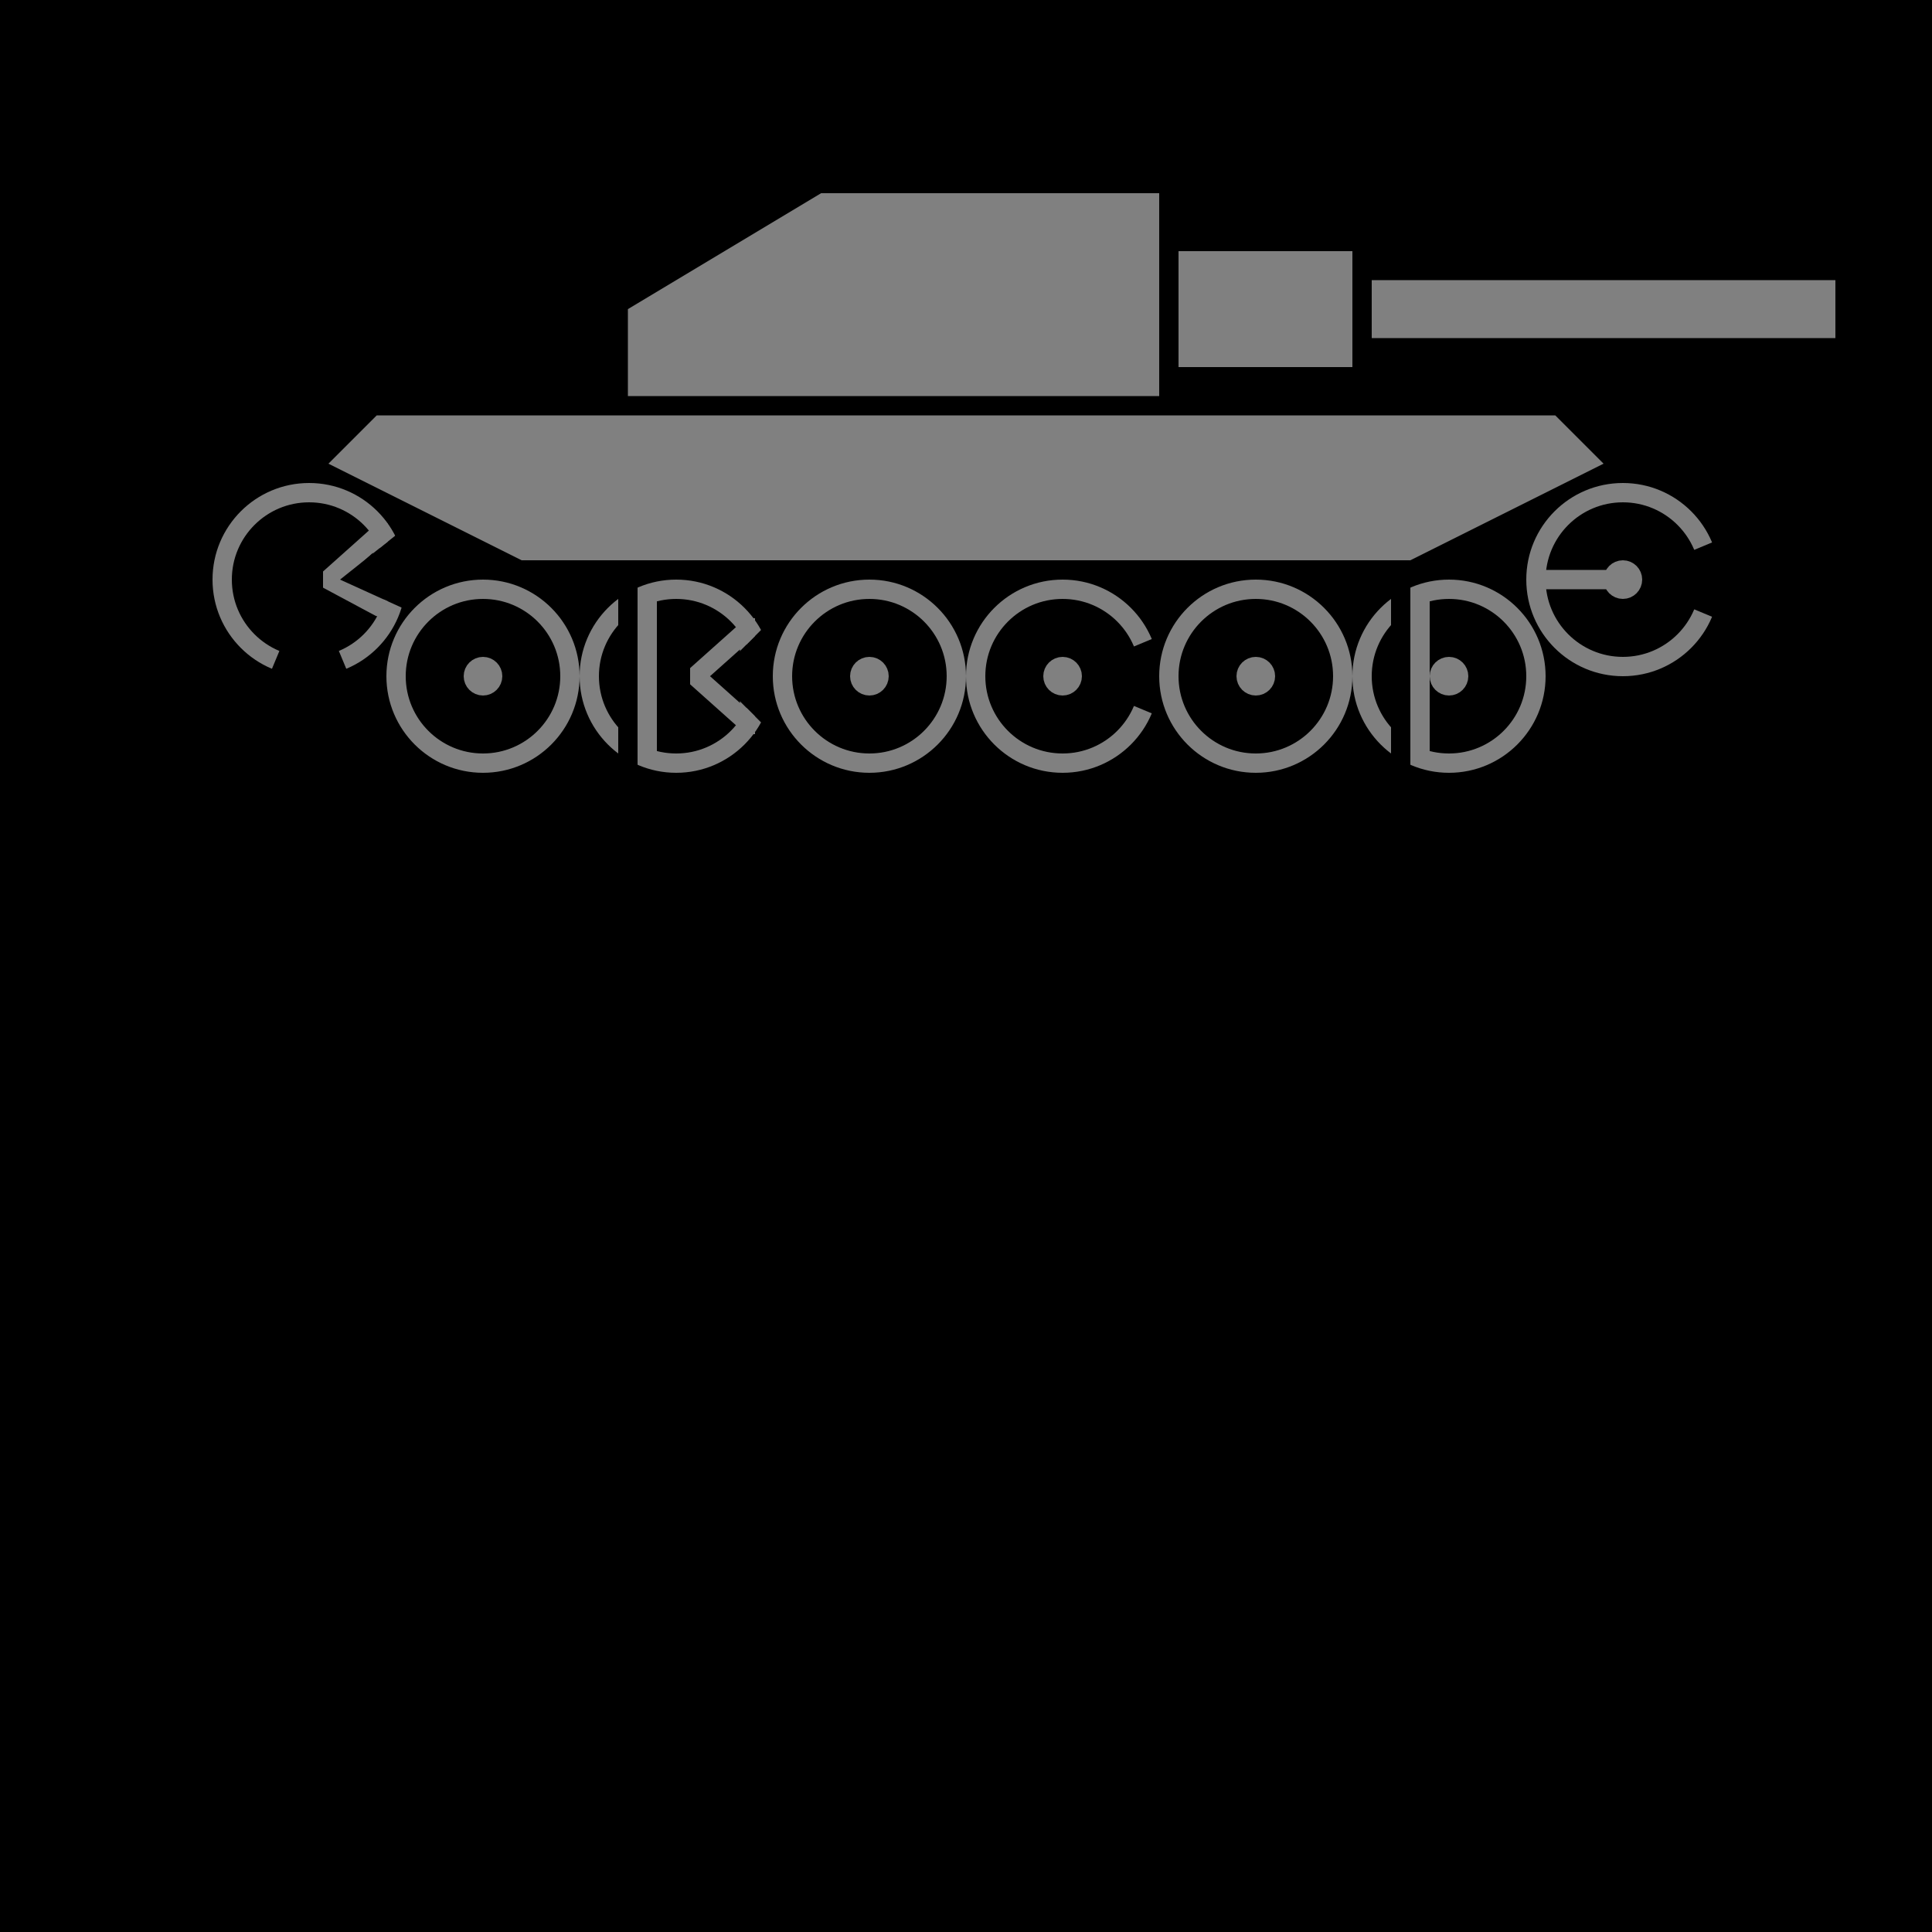
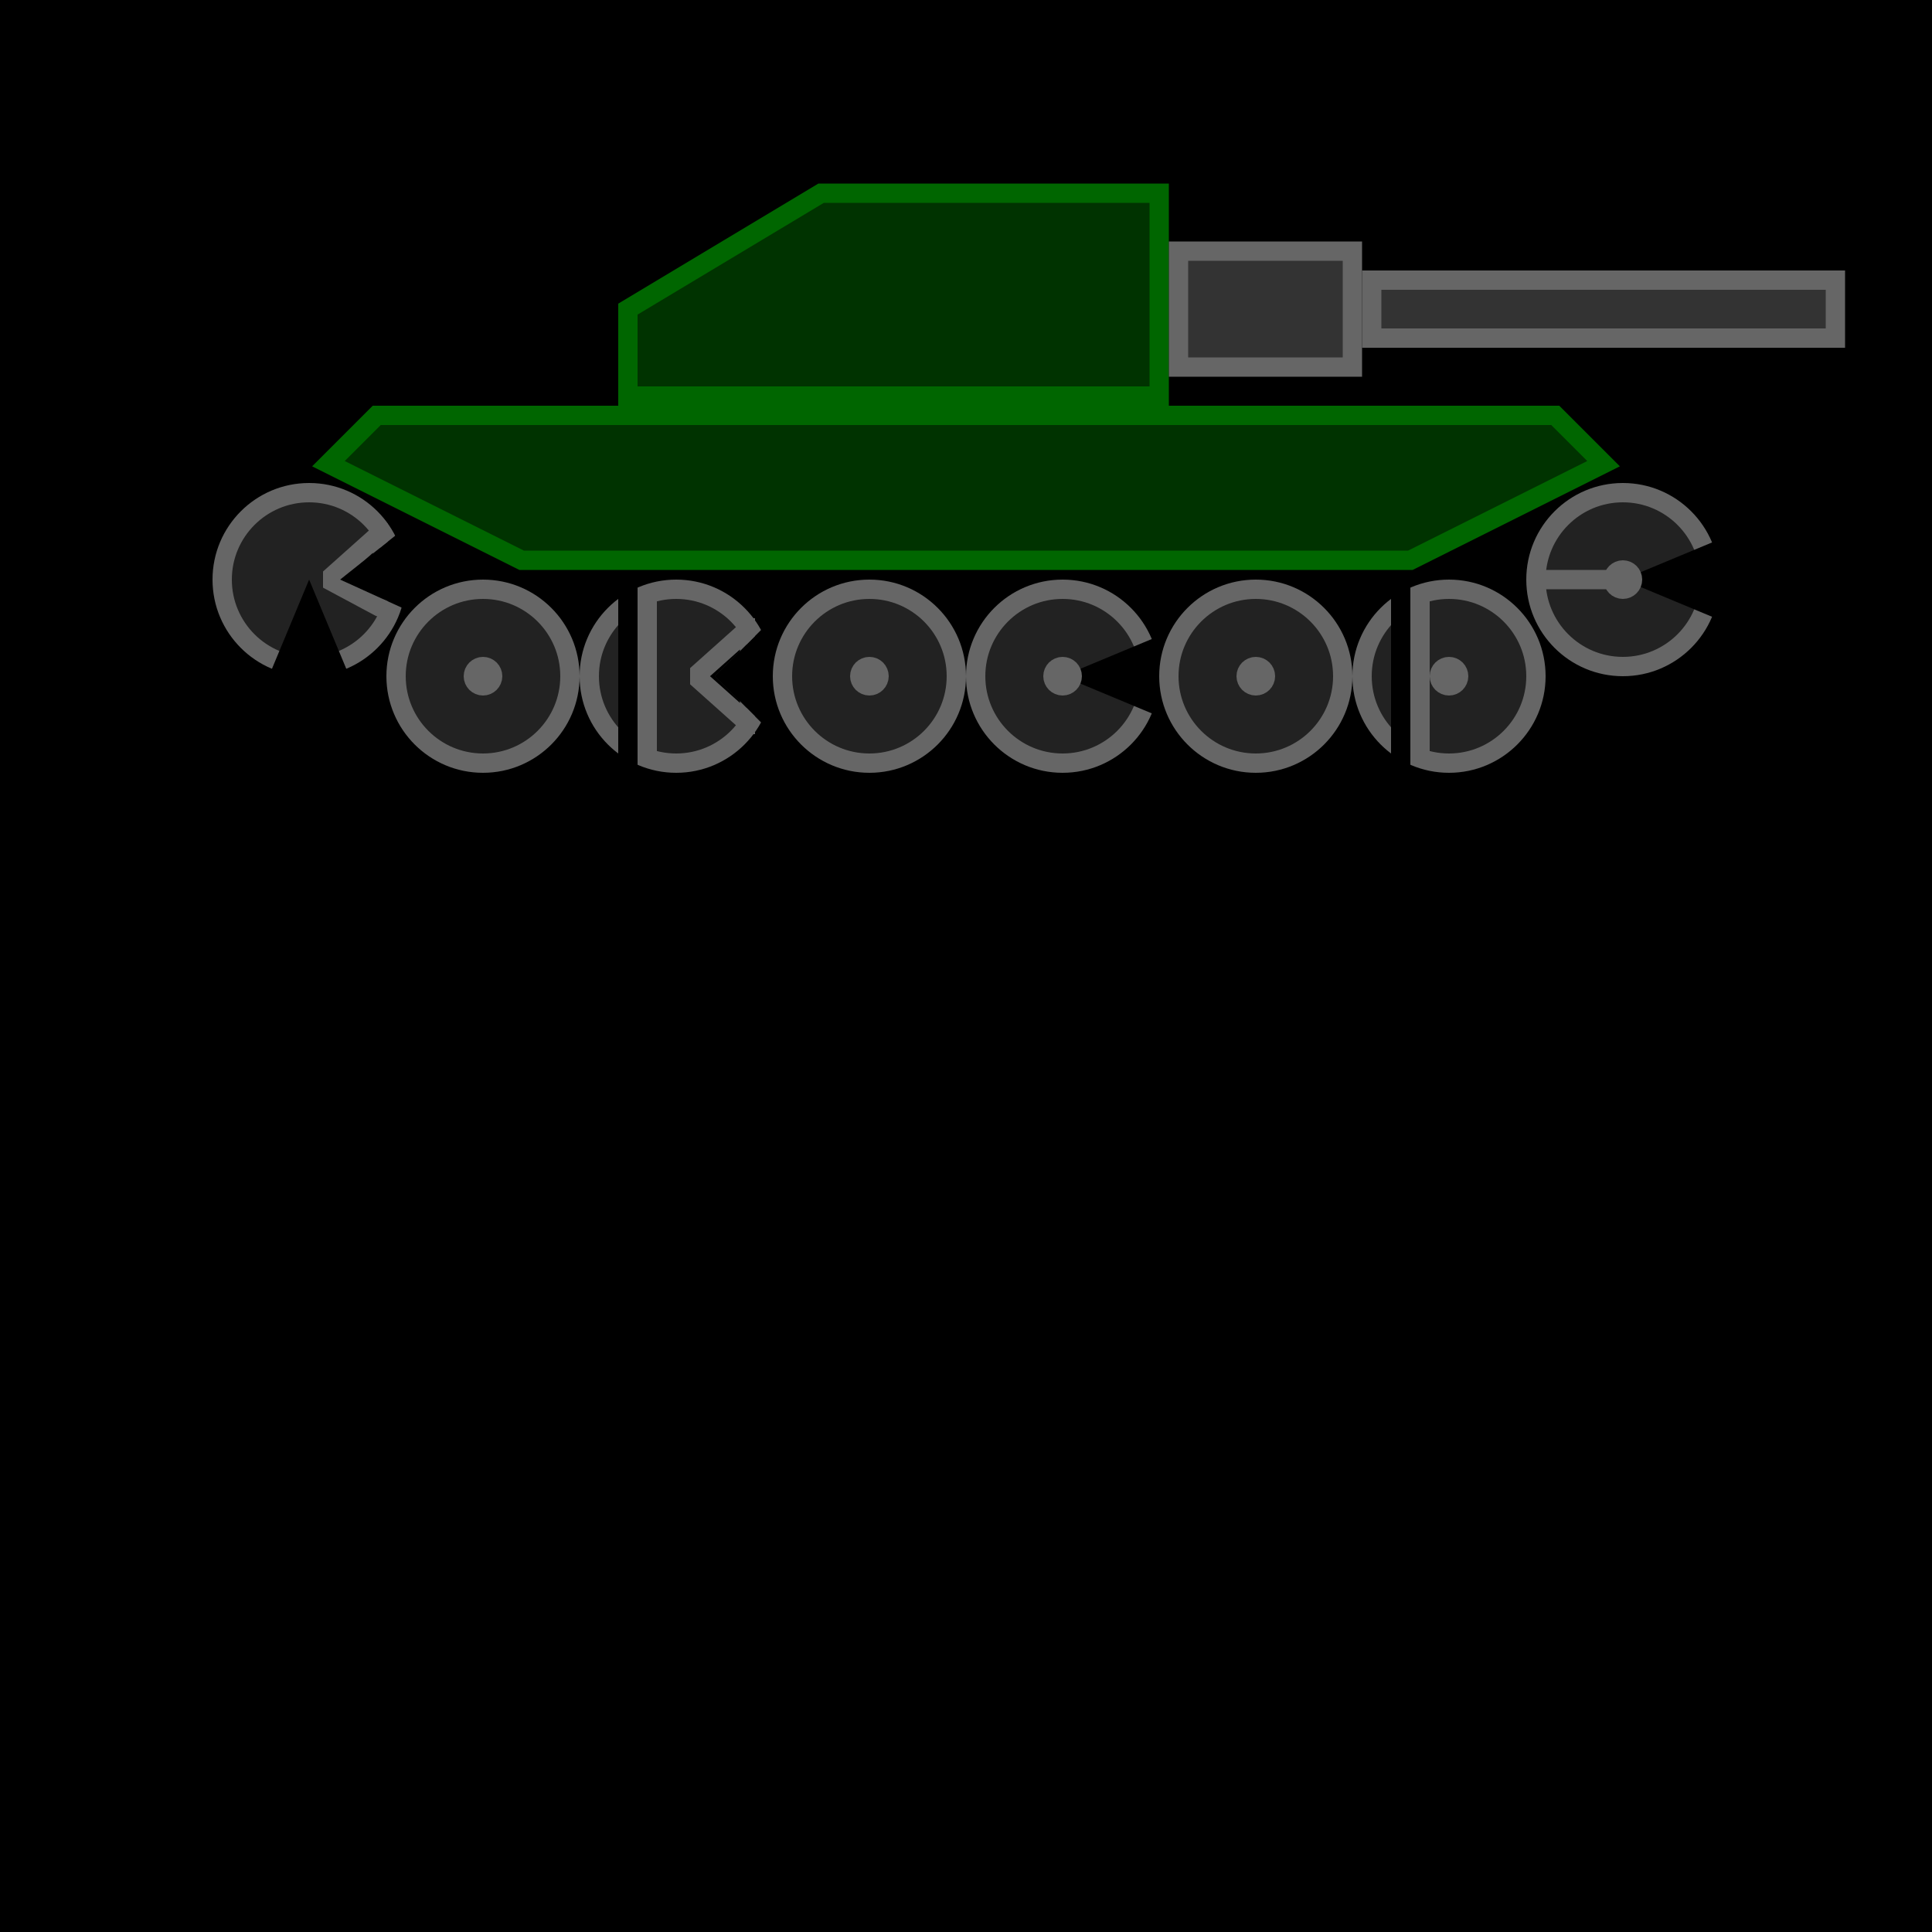
<svg xmlns="http://www.w3.org/2000/svg" xmlns:xlink="http://www.w3.org/1999/xlink" version="1.1" width="1000" height="1000">
  <rect x="0" y="0" width="100%" height="100%" fill="black" />
  <g>
    <use transform="translate(110, 250)" xlink:href="#letter-r" />
    <use transform="translate(200, 300)" xlink:href="#letter-o" />
    <use transform="translate(300, 300)" xlink:href="#letter-b" />
    <use transform="translate(400, 300)" xlink:href="#letter-o" />
    <use transform="translate(500, 300)" xlink:href="#letter-c" />
    <use transform="translate(600, 300)" xlink:href="#letter-o" />
    <use transform="translate(700, 300)" xlink:href="#letter-d" />
    <use transform="translate(790, 250)" xlink:href="#letter-e" />
-     <polygon fill="grey" points="195,215 170,240 270,290 730,290 830,240 805,215" />
-     <polygon fill="grey" points="325,205 325,160 425,100 600,100 600,205" />
-     <polygon fill="grey" points="610,190 610,130 700,130 700,190" />
-     <polygon fill="grey" points="710,175 710,145 950,145 950,175" />
-     <polygon fill="grey" points="175,225 " />
+     <polygon fill="#030" stroke-width="10" stroke="#060" points="195,215 170,240 270,290 730,290 830,240 805,215" />
+     <polygon fill="#030" stroke-width="10" stroke="#060" points="325,205 325,160 425,100 600,100 600,205" />
+     <polygon fill="#333" stroke-width="10" stroke="#666" points="610,190 610,130 700,130 700,190" />
+     <polygon fill="#333" stroke-width="10" stroke="#666" points="710,175 710,145 950,145 950,175" />
  </g>
  <defs>
    <symbol id="letter-r">
-       <circle cx="50" cy="50" r="45" stroke="grey" stroke-width="10" mask="url(#r_hole)" />
-       <polygon stroke="grey" stroke-width="10" points="60,50 88,25 88,65" mask="url(#r_hole)" />
+       <circle cx="50" cy="50" r="45" stroke="#666" stroke-width="10" fill="#222" mask="url(#r_hole)" />
+       <polygon stroke="#666" stroke-width="10" points="60,50 88,25 88,65" mask="url(#r_hole)" />
    </symbol>
    <mask id="r_hole">
      <rect width="100%" height="100%" fill="white" />
      <polygon points="66,50 110,15 110,70" />
      <polygon points="25,110 50,50, 75,110" />
    </mask>
    <symbol id="letter-o">
-       <circle cx="50" cy="50" r="45" stroke="grey" stroke-width="10" />
-       <circle cx="50" cy="50" r="5" stroke="grey" stroke-width="10" />
+       <circle cx="50" cy="50" r="45" stroke="#666" stroke-width="10" fill="#222" />
+       <circle cx="50" cy="50" r="5" stroke="#666" stroke-width="10" />
    </symbol>
    <symbol id="letter-b">
-       <circle cx="50" cy="50" r="45" stroke="grey" stroke-width="10" mask="url(#b_hole)" />
-       <polygon stroke="grey" stroke-width="10" points="60,50 88,25 88,75" mask="url(#b_hole)" />
+       <circle cx="50" cy="50" r="45" stroke="#666" stroke-width="10" fill="#222" mask="url(#b_hole)" />
+       <polygon stroke="#666" stroke-width="10" points="60,50 88,25 88,75" mask="url(#b_hole)" />
      <rect x="20" y="0" width="10" height="100" />
-       <rect x="30" y="10" width="10" height="80" fill="grey" />
+       <rect x="30" y="10" width="10" height="80" fill="#666" />
    </symbol>
    <mask id="b_hole">
      <rect width="100%" height="100%" fill="white" />
      <polygon points="70,50 110,10 110,90" />
    </mask>
    <symbol id="letter-c">
-       <circle cx="50" cy="50" r="45" stroke="grey" stroke-width="10" mask="url(#c_hole)" />
-       <circle cx="50" cy="50" r="5" stroke="grey" stroke-width="10" />
+       <circle cx="50" cy="50" r="45" stroke="#666" stroke-width="10" fill="#222" mask="url(#c_hole)" />
+       <circle cx="50" cy="50" r="5" stroke="#666" stroke-width="10" />
    </symbol>
    <mask id="c_hole">
      <rect width="100%" height="100%" fill="white" />
      <polygon points="50,50 110,25 110,75" />
    </mask>
    <symbol id="letter-d">
-       <circle cx="50" cy="50" r="45" stroke="grey" stroke-width="10" />
+       <circle cx="50" cy="50" r="45" stroke="#666" stroke-width="10" fill="#222" />
      <rect x="20" y="0" width="10" height="100" />
-       <rect x="30" y="10" width="10" height="80" fill="grey" />
-       <circle cx="50" cy="50" r="5" stroke="grey" stroke-width="10" />
+       <rect x="30" y="10" width="10" height="80" fill="#666" />
+       <circle cx="50" cy="50" r="5" stroke="#666" stroke-width="10" />
    </symbol>
    <symbol id="letter-e">
-       <circle cx="50" cy="50" r="45" stroke="grey" stroke-width="10" mask="url(#c_hole)" />
-       <line x1="5" y1="50" x2="50" y2="50" stroke="grey" stroke-width="10" />
-       <circle cx="50" cy="50" r="5" stroke="grey" stroke-width="10" />
+       <circle cx="50" cy="50" r="45" stroke="#666" stroke-width="10" fill="#222" mask="url(#c_hole)" />
+       <line x1="5" y1="50" x2="50" y2="50" stroke="#666" stroke-width="10" />
+       <circle cx="50" cy="50" r="5" stroke="#666" stroke-width="10" />
    </symbol>
  </defs>
</svg>
